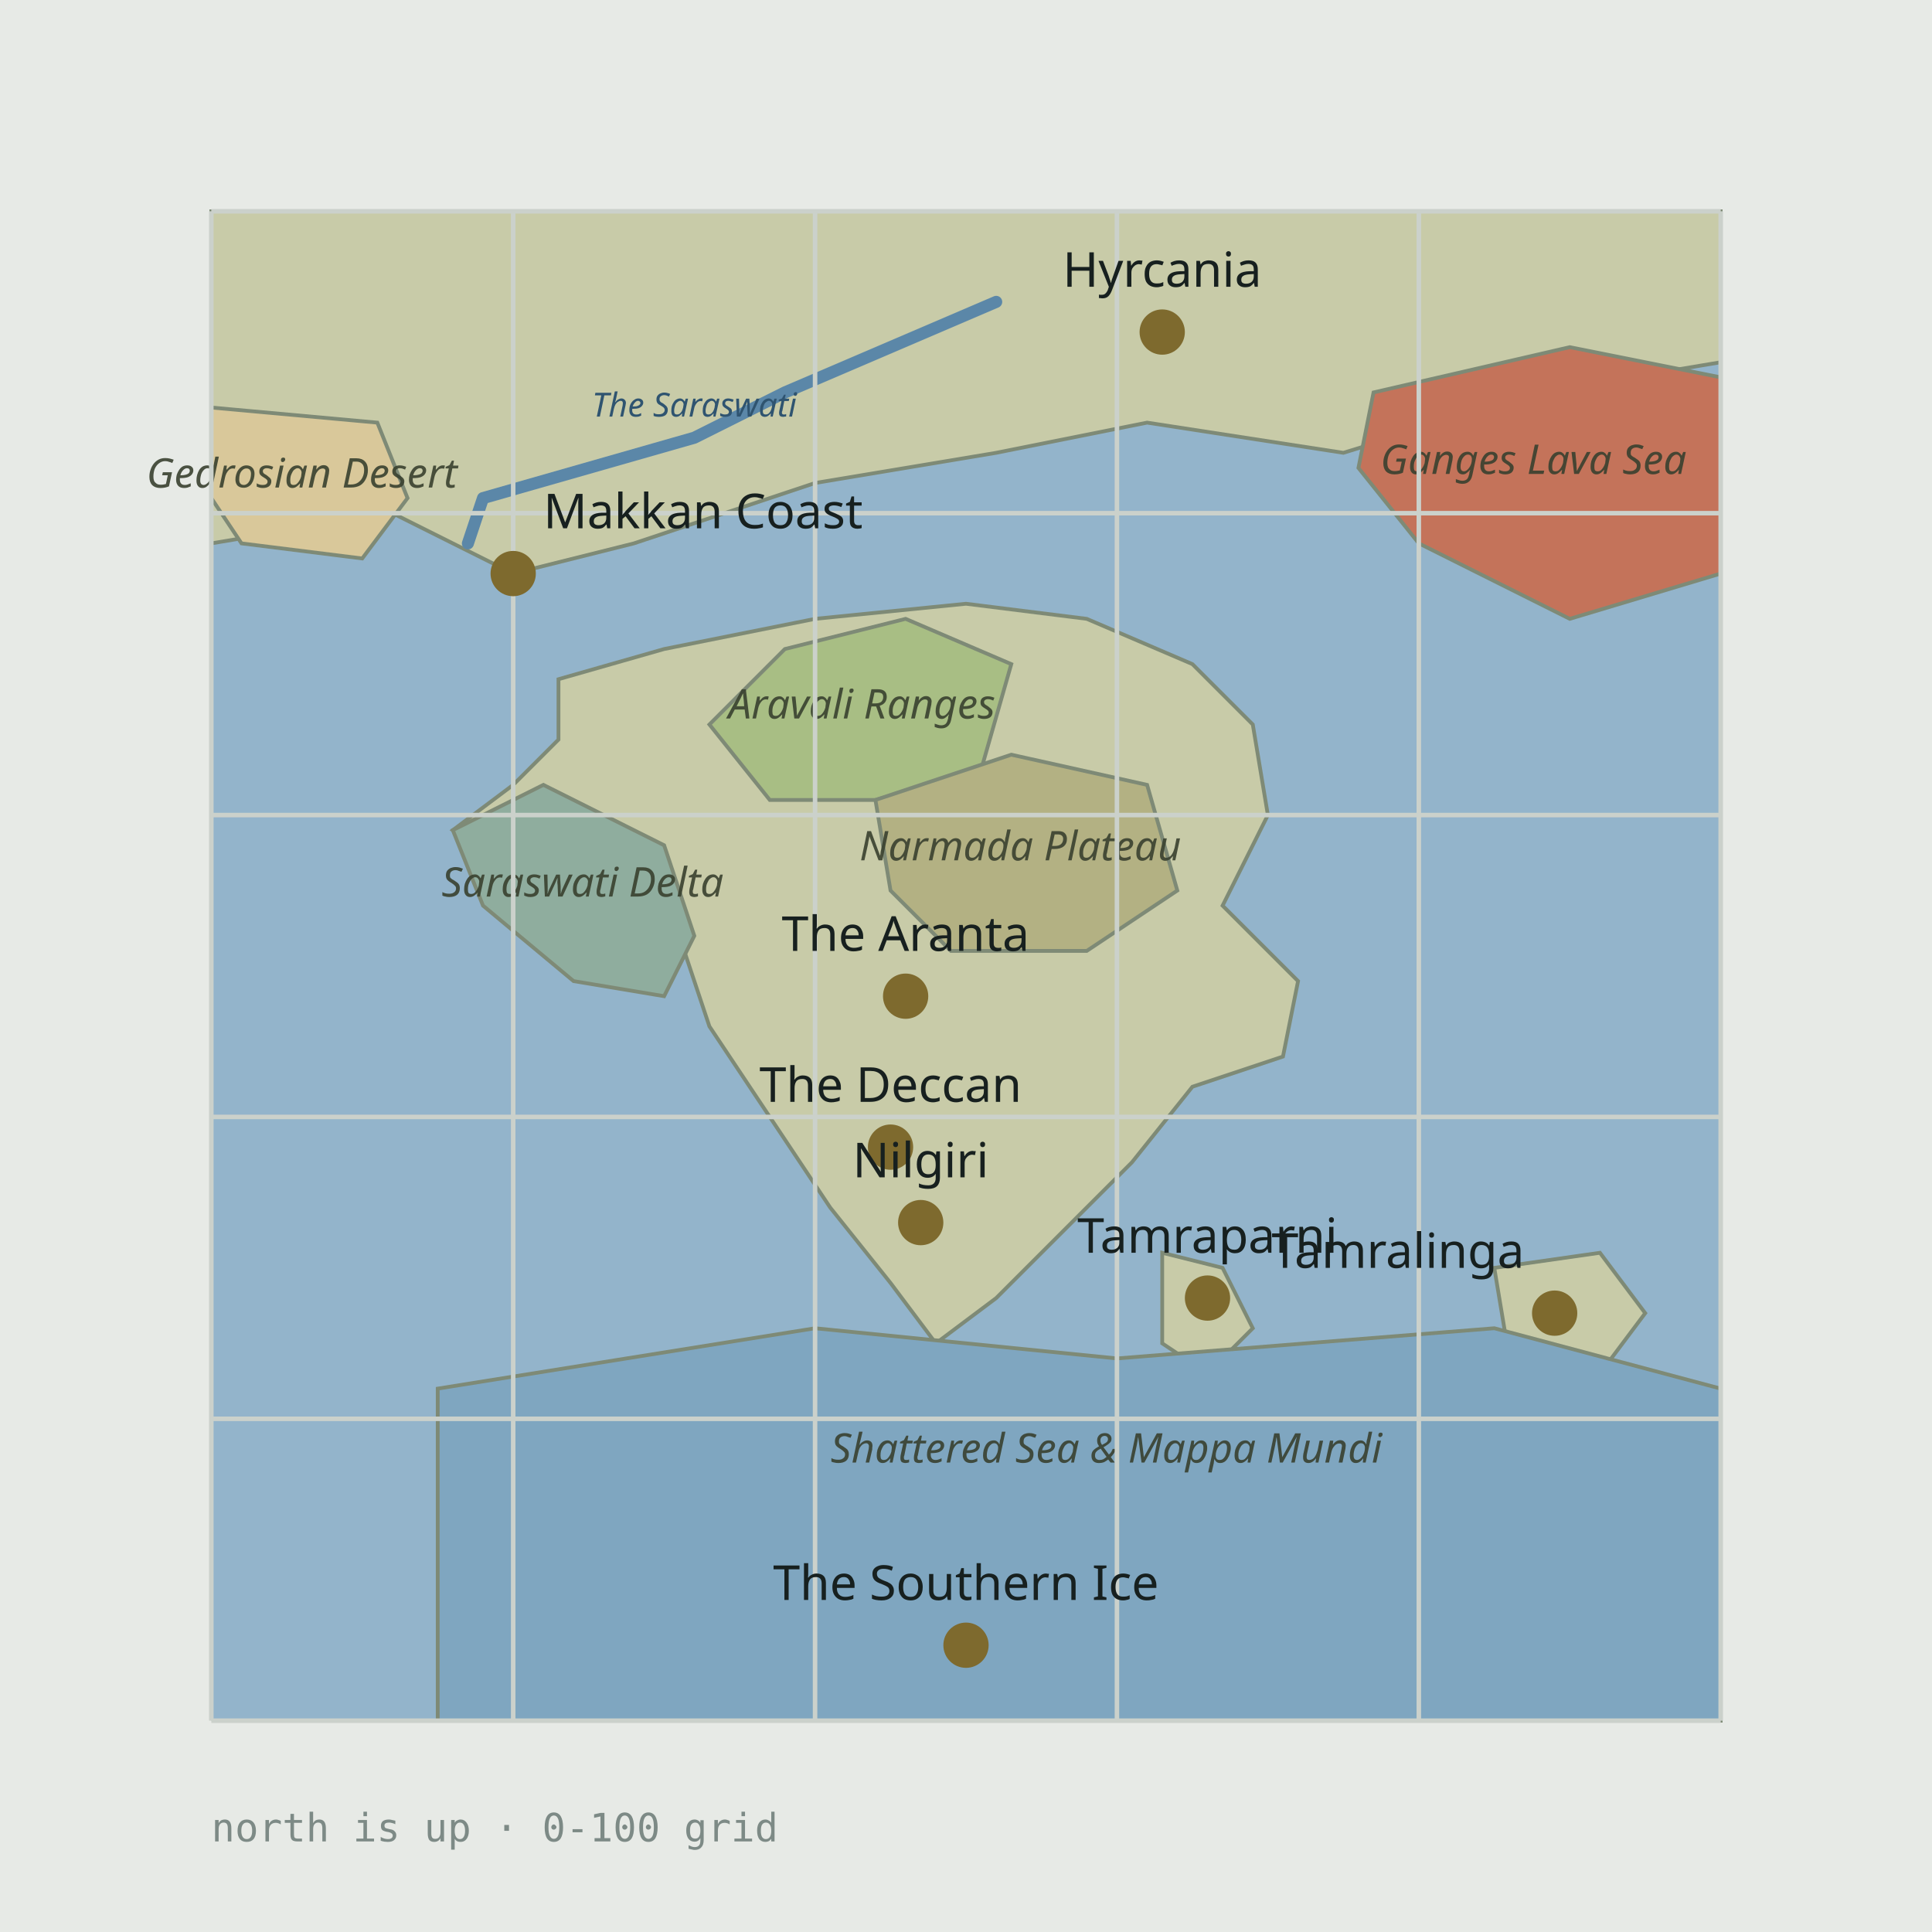
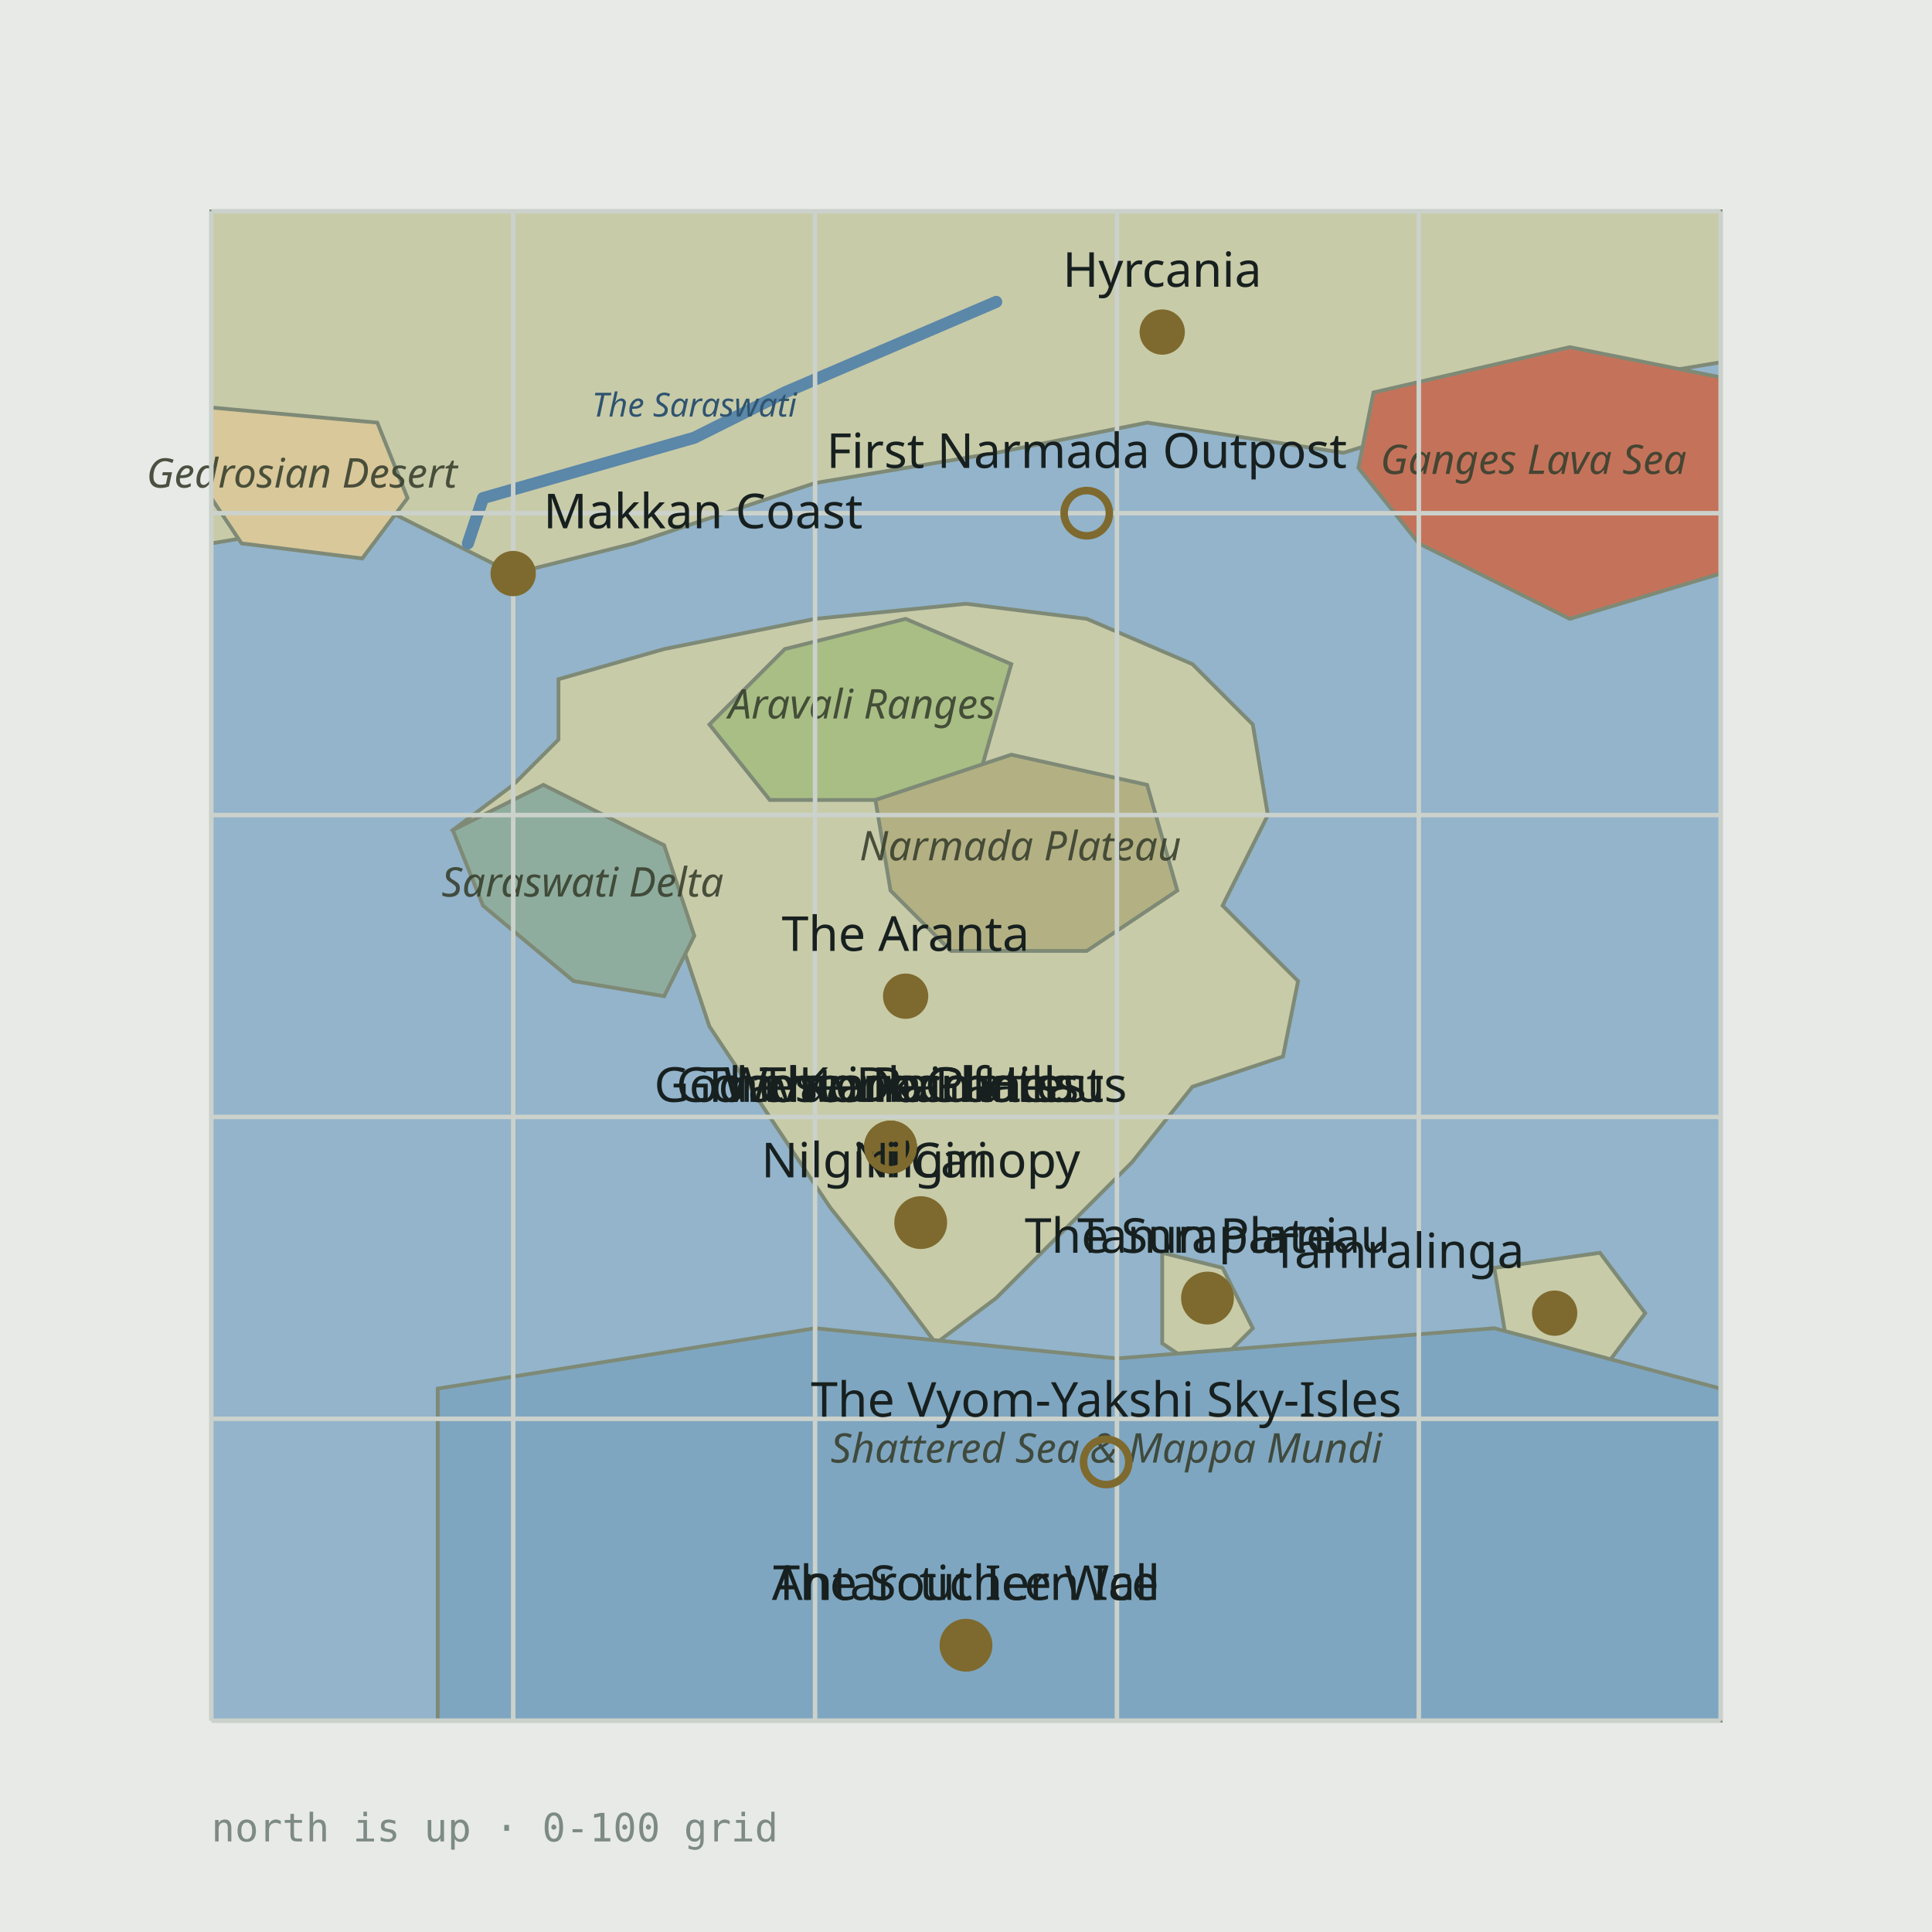
<svg xmlns="http://www.w3.org/2000/svg" viewBox="-14 -14 128 128" width="720" role="img" aria-label="Map of Deep Antiquity">
  <style>
  .bg{fill:#E7EAE6}.grid{stroke:#CBD1CB;stroke-width:.3}.edge{stroke:#AFB8B1;stroke-width:.6}
  .dot{fill:#2C5C8F}.dot-place{fill:#7E6A2E}
+   .dot-within{fill:none;stroke:#7E6A2E;stroke-width:.5}
  .lbl{fill:#17201F;font:3.2px Archivo,sans-serif}
  .cap{fill:#7D8A86;font:2.6px 'JetBrains Mono',monospace}
  .sea{fill:#93B4CB} .land{fill:#C8CBA8}
  polygon{stroke:#7E8A76;stroke-width:.25}
  .rgn{fill:#39402F;font:2.7px Archivo,sans-serif;font-style:italic;opacity:.9}
  .course{fill:none;stroke:#5B87A8;stroke-width:.8;stroke-linejoin:round;stroke-linecap:round}
  .course-lbl{fill:#2F5470;font:2.2px Archivo,sans-serif;font-style:italic}
  .t-desert{fill:#D9C89A}.t-plains{fill:#A8BE84}.t-forest{fill:#7EA46E}.t-wetland{fill:#8FAD9E}.t-hills{fill:#B3B183}.t-mountains{fill:#A9A79C}.t-river{fill:#8FB3C4}.t-coast{fill:#D8CBA0}.t-sea{fill:#7FA6C0}.t-lava_field{fill:#C4735A}
  @media(prefers-color-scheme:dark){
   .bg{fill:#121817}.grid{stroke:#28322F}.edge{stroke:#3E4C4E}
-    .dot{fill:#74A8DA}.dot-place{fill:#CBAE6A}.lbl{fill:#E2E7E3}.cap{fill:#78857F}
+    .dot{fill:#74A8DA}.dot-place{fill:#CBAE6A}.dot-within{fill:none;stroke:#CBAE6A}   .lbl{fill:#E2E7E3}.cap{fill:#78857F}
   .sea{fill:#18242E} .land{fill:#2A3026}
   polygon{stroke:#3A4436} .rgn{fill:#9FB09A}
   .course{stroke:#6E9CBD} .course-lbl{fill:#9DBDD4}
   .t-desert{fill:#3B3524}.t-plains{fill:#2A3520}.t-forest{fill:#20301E}.t-wetland{fill:#1E2E2A}.t-hills{fill:#302E20}.t-mountains{fill:#2C2B26}.t-river{fill:#1D2E36}.t-coast{fill:#393322}.t-sea{fill:#1B2C36}.t-lava_field{fill:#3A1C15}
  }
</style>
  <rect class="bg" x="-14" y="-14" width="128" height="128" />
  <rect class="sea" x="0" y="0" width="100" height="100" />
  <polygon class="land" points="23,31 30,29 40,27 50,26 58,27 65,30 69,34 70,40 67,46 72,51 71,56 65,58 61,63 57,67 52,72 48,75 45,71 41,66 37,60 33,54 31,48 30,45 25,44 19,43 16,41 20,38 23,35" />
  <polygon class="land" points="0,0 100,0 100,10 88,12 75,16 62,14 52,16 40,18 28,22 20,24 12,20 0,22" />
  <polygon class="land" points="85,70 92,69 95,73 92,77 86,76" />
  <polygon class="land" points="63,69 67,70 69,74 66,77 63,75" />
  <polygon class="t-plains" points="33,34 38,29 46,27 53,30 51,37 44,39 37,39" />
  <text class="rgn" x="43.1" y="33.6" text-anchor="middle">Aravali Ranges</text>
  <polygon class="t-lava_field" points="77,12 90,9 100,11 100,24 90,27 80,22 76,17" />
  <text class="rgn" x="87.6" y="17.4" text-anchor="middle">Ganges Lava Sea</text>
  <polygon class="t-desert" points="0,13 11,14 13,19 10,23 2,22 0,19" />
  <text class="rgn" x="6.0" y="18.3" text-anchor="middle">Gedrosian Desert</text>
  <polygon class="t-hills" points="44,39 53,36 62,38 64,45 58,49 49,49 45,45" />
  <text class="rgn" x="53.6" y="43.0" text-anchor="middle">Narmada Plateau</text>
  <polygon class="t-wetland" points="16,41 22,38 30,42 32,48 30,52 24,51 18,46" />
  <text class="rgn" x="24.6" y="45.4" text-anchor="middle">Saraswati Delta</text>
  <polygon class="t-sea" points="15,78 40,74 60,76 85,74 100,78 100,100 15,100" />
  <text class="rgn" x="59.3" y="82.9" text-anchor="middle">Shattered Sea &amp; Mappa Mundi</text>
  <polyline class="course" points="52,6 45,9 38,12 32,15 25,17 18,19 17,22" />
  <text class="course-lbl" x="32.0" y="13.6" text-anchor="middle">The Saraswati</text>
  <line class="grid" x1="0" y1="0" x2="0" y2="100" />
  <line class="grid" x1="0" y1="0" x2="100" y2="0" />
  <line class="grid" x1="20" y1="0" x2="20" y2="100" />
  <line class="grid" x1="0" y1="20" x2="100" y2="20" />
  <line class="grid" x1="40" y1="0" x2="40" y2="100" />
  <line class="grid" x1="0" y1="40" x2="100" y2="40" />
  <line class="grid" x1="60" y1="0" x2="60" y2="100" />
  <line class="grid" x1="0" y1="60" x2="100" y2="60" />
  <line class="grid" x1="80" y1="0" x2="80" y2="100" />
  <line class="grid" x1="0" y1="80" x2="100" y2="80" />
  <line class="grid" x1="100" y1="0" x2="100" y2="100" />
  <line class="grid" x1="0" y1="100" x2="100" y2="100" />
+   <circle class="dot-place dot-within" cx="50" cy="95" r="1.5" />
+   <text class="lbl" x="50" y="92" text-anchor="middle">Antarctic Ice Wall</text>
  <circle class="dot-place" cx="46" cy="52" r="1.5" />
  <text class="lbl" x="46" y="49" text-anchor="middle">The Aranta</text>
  <circle class="dot-place" cx="45" cy="62" r="1.5" />
  <text class="lbl" x="45" y="59" text-anchor="middle">The Deccan</text>
+   <circle class="dot-place dot-within" cx="45" cy="62" r="1.5" />
+   <text class="lbl" x="45" y="59" text-anchor="middle">Godavari Rainforests</text>
+   <circle class="dot-place dot-within" cx="45" cy="62" r="1.5" />
+   <text class="lbl" x="45" y="59" text-anchor="middle">Gondwana Plateau</text>
  <circle class="dot-place" cx="63" cy="8" r="1.5" />
  <text class="lbl" x="63" y="5" text-anchor="middle">Hyrcania</text>
+   <circle class="dot-place dot-within" cx="45" cy="62" r="1.5" />
+   <text class="lbl" x="45" y="59" text-anchor="middle">The Konkan Hills</text>
  <circle class="dot-place" cx="20" cy="24" r="1.5" />
  <text class="lbl" x="22" y="21" text-anchor="start">Makkan Coast</text>
+   <circle class="dot-place dot-within" cx="58" cy="20" r="1.5" />
+   <text class="lbl" x="58" y="17" text-anchor="middle">First Narmada Outpost</text>
  <circle class="dot-place" cx="47" cy="67" r="1.5" />
  <text class="lbl" x="47" y="64" text-anchor="middle">Nilgiri</text>
+   <circle class="dot-place dot-within" cx="47" cy="67" r="1.5" />
+   <text class="lbl" x="47" y="64" text-anchor="middle">Nilgiri Canopy</text>
+   <circle class="dot-place dot-within" cx="59.286" cy="82.857" r="1.5" />
+   <text class="lbl" x="59.286" y="79.857" text-anchor="middle">The Vyom-Yakshi Sky-Isles</text>
  <circle class="dot-place" cx="50" cy="95" r="1.5" />
  <text class="lbl" x="50" y="92" text-anchor="middle">The Southern Ice</text>
+   <circle class="dot-place dot-within" cx="66" cy="72" r="1.5" />
+   <text class="lbl" x="66" y="69" text-anchor="middle">The Sun Plateau</text>
  <circle class="dot-place" cx="89" cy="73" r="1.5" />
  <text class="lbl" x="87" y="70" text-anchor="end">Tamralinga</text>
  <circle class="dot-place" cx="66" cy="72" r="1.5" />
  <text class="lbl" x="66" y="69" text-anchor="middle">Tamraparni</text>
+   <circle class="dot-place dot-within" cx="45" cy="62" r="1.5" />
+   <text class="lbl" x="45" y="59" text-anchor="middle">Western Ghats</text>
  <text class="cap" x="0" y="108">north is up · 0-100 grid</text>
</svg>
